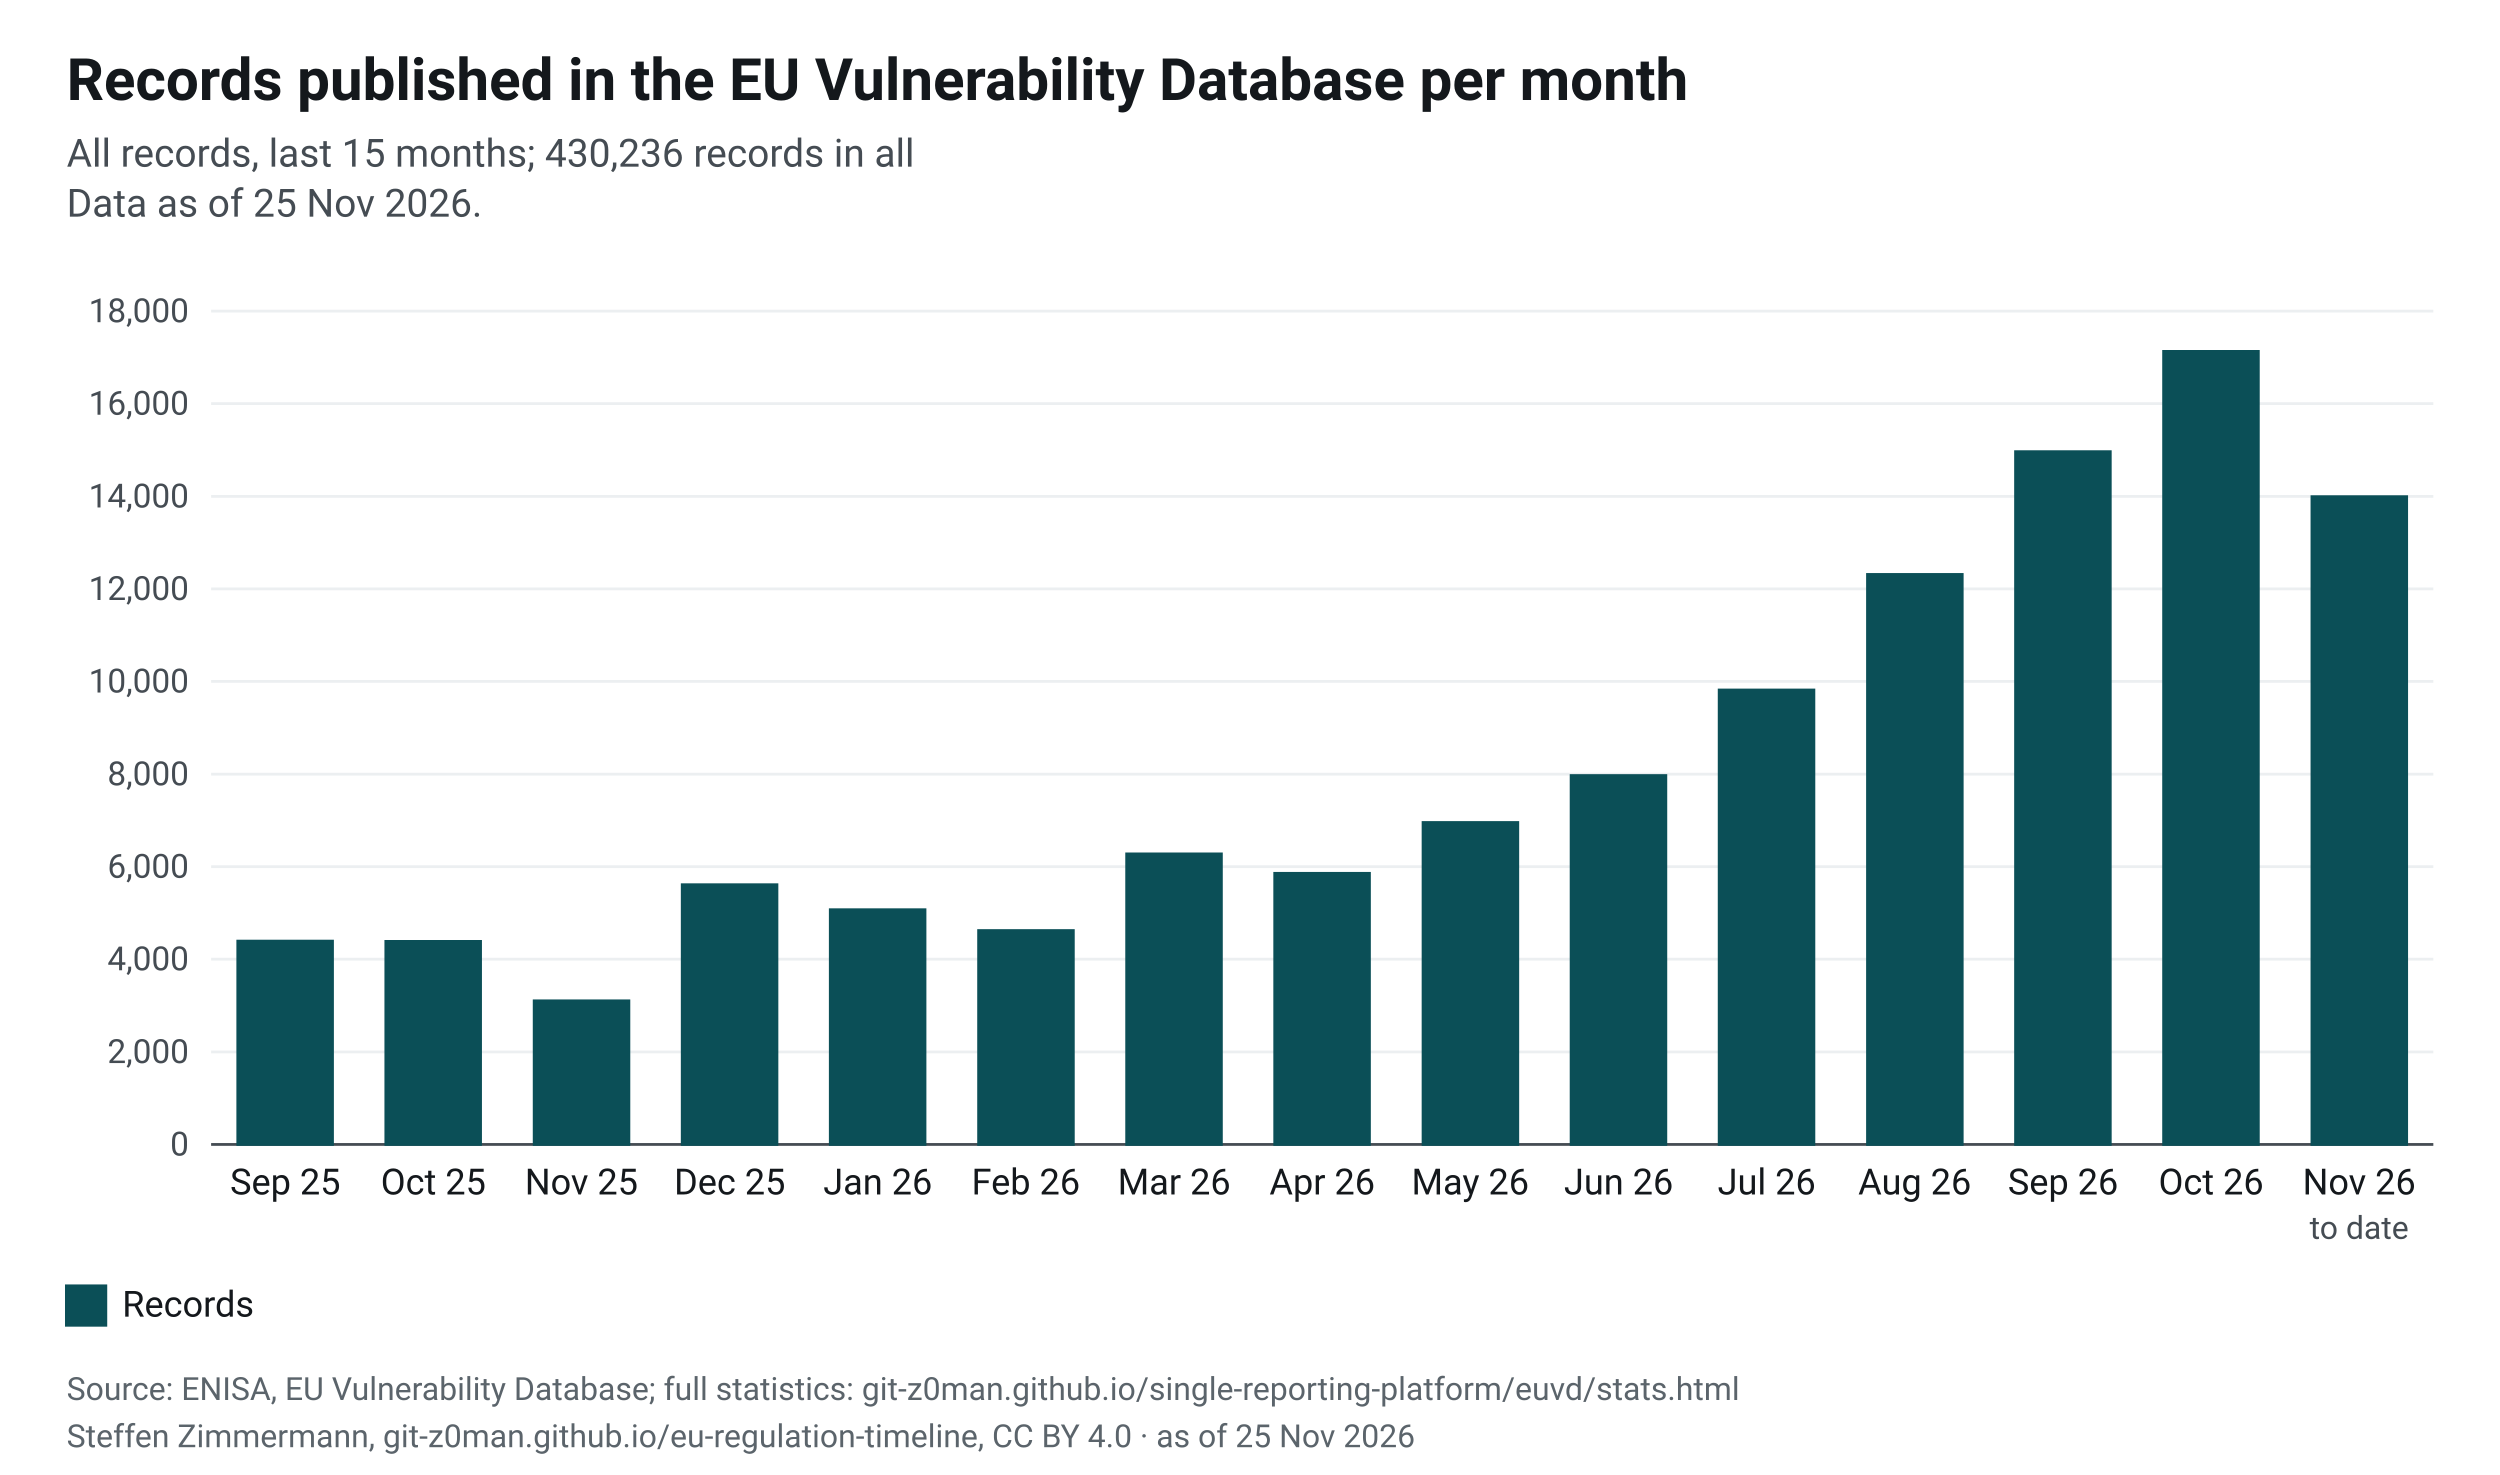
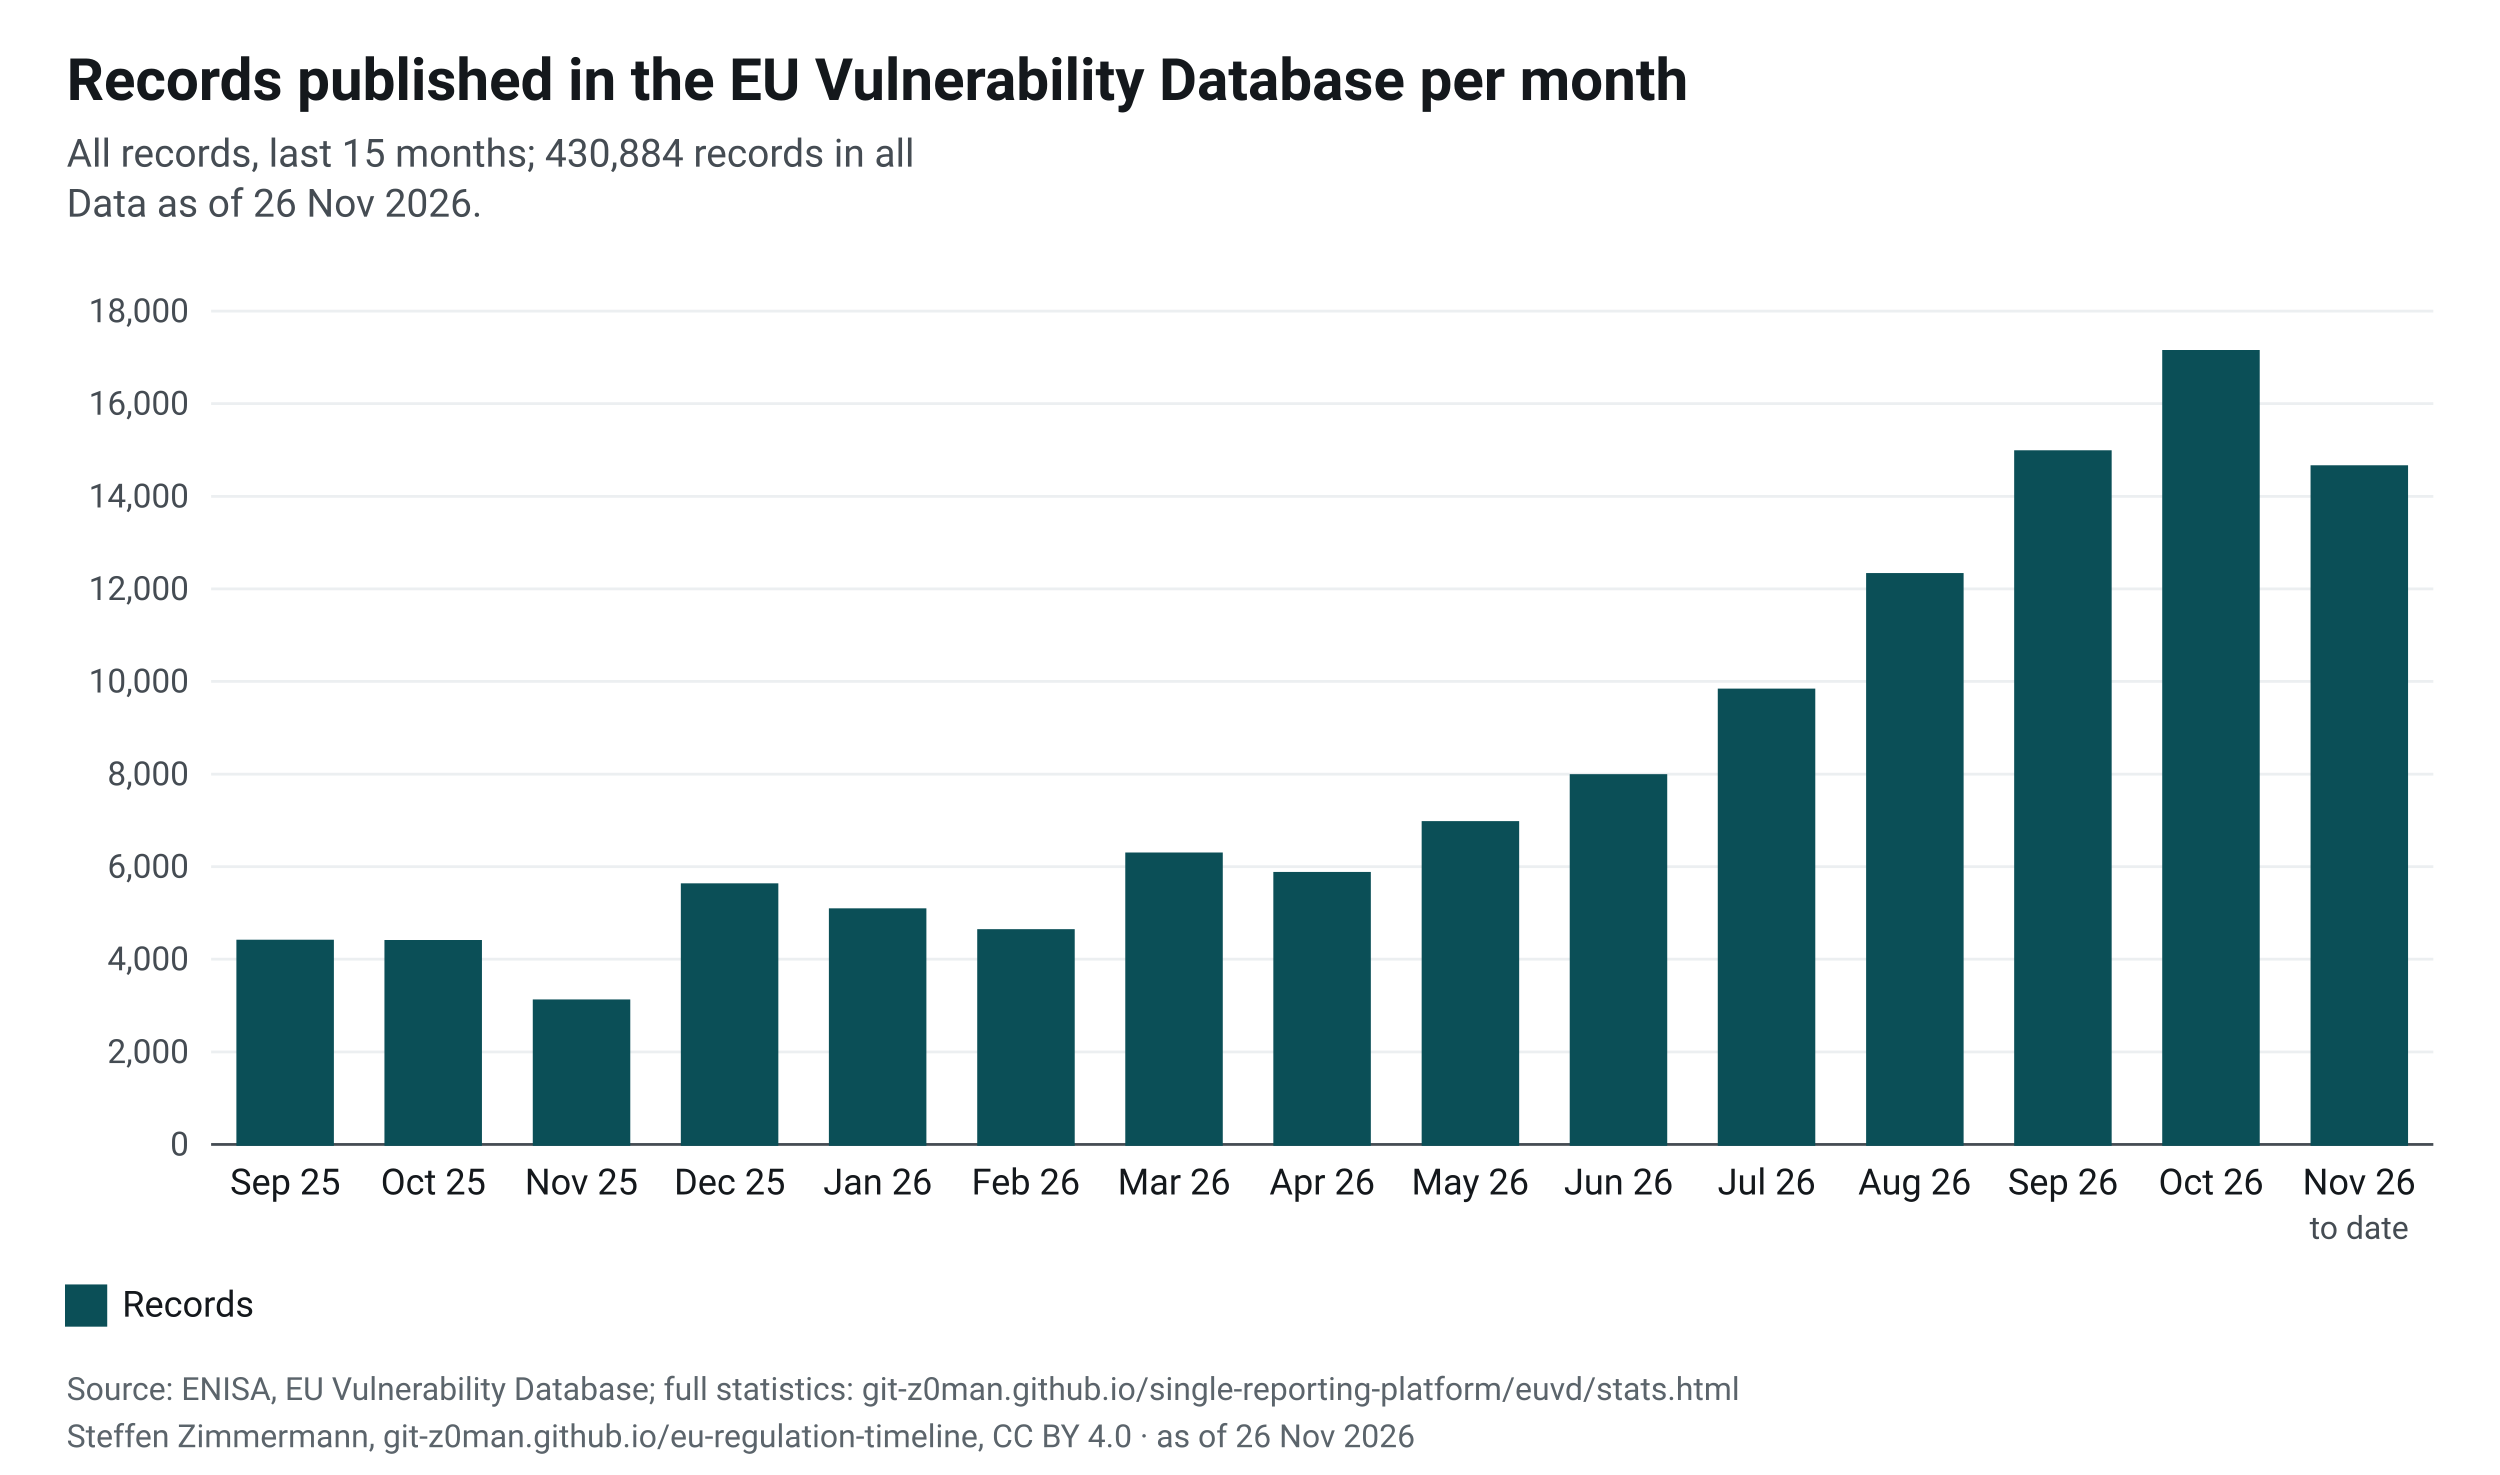
<svg xmlns="http://www.w3.org/2000/svg" width="900" height="531" viewBox="0 0 900 531" font-family="&quot;Source Sans 3&quot;, system-ui, -apple-system, Segoe UI, Roboto, Arial, sans-serif" font-size="13" role="img" aria-label="Records published in the EU Vulnerability Database per month">
  <rect width="900" height="531" fill="#fff" />
  <defs>
    <pattern id="plan" width="6" height="6" patternUnits="userSpaceOnUse" patternTransform="rotate(45)">
      <rect width="6" height="6" fill="#fff" />
      <line x1="0" y1="0" x2="0" y2="6" stroke="#cfe2e4" stroke-width="3" />
    </pattern>
  </defs>
  <text x="24" y="36" font-size="21" font-weight="700" fill="#14181c">Records published in the EU Vulnerability Database per month</text>
-   <text x="24" y="60" font-size="14" fill="#454c53">All records, last 15 months; 430,236 records in all</text>
-   <text x="24" y="78" font-size="14" fill="#454c53">Data as of 25 Nov 2026.</text>
+   <text x="24" y="60" font-size="14" fill="#454c53">All records, last 15 months; 430,884 records in all</text>
+   <text x="24" y="78" font-size="14" fill="#454c53">Data as of 26 Nov 2026.</text>
  <line x1="76" x2="876" y1="412.0" y2="412.0" stroke="#454c53" />
  <text x="68" y="416.0" text-anchor="end" font-size="12" fill="#454c53">0</text>
  <line x1="76" x2="876" y1="378.7" y2="378.7" stroke="#eceff1" />
  <text x="68" y="382.7" text-anchor="end" font-size="12" fill="#454c53">2,000</text>
  <line x1="76" x2="876" y1="345.3" y2="345.3" stroke="#eceff1" />
  <text x="68" y="349.3" text-anchor="end" font-size="12" fill="#454c53">4,000</text>
  <line x1="76" x2="876" y1="312.0" y2="312.0" stroke="#eceff1" />
  <text x="68" y="316.0" text-anchor="end" font-size="12" fill="#454c53">6,000</text>
  <line x1="76" x2="876" y1="278.7" y2="278.7" stroke="#eceff1" />
  <text x="68" y="282.7" text-anchor="end" font-size="12" fill="#454c53">8,000</text>
  <line x1="76" x2="876" y1="245.3" y2="245.3" stroke="#eceff1" />
  <text x="68" y="249.3" text-anchor="end" font-size="12" fill="#454c53">10,000</text>
  <line x1="76" x2="876" y1="212.0" y2="212.0" stroke="#eceff1" />
  <text x="68" y="216.0" text-anchor="end" font-size="12" fill="#454c53">12,000</text>
  <line x1="76" x2="876" y1="178.7" y2="178.7" stroke="#eceff1" />
  <text x="68" y="182.7" text-anchor="end" font-size="12" fill="#454c53">14,000</text>
  <line x1="76" x2="876" y1="145.3" y2="145.3" stroke="#eceff1" />
  <text x="68" y="149.3" text-anchor="end" font-size="12" fill="#454c53">16,000</text>
  <line x1="76" x2="876" y1="112.0" y2="112.0" stroke="#eceff1" />
  <text x="68" y="116.0" text-anchor="end" font-size="12" fill="#454c53">18,000</text>
  <rect x="85.6" y="338.8" width="34.1" height="73.2" fill="#0b4f57" stroke="#0b4f57" stroke-width="1" />
  <text x="102.7" y="430" text-anchor="middle" font-size="13" fill="#14181c">Sep 25</text>
  <rect x="138.9" y="338.9" width="34.1" height="73.1" fill="#0b4f57" stroke="#0b4f57" stroke-width="1" />
  <text x="156.0" y="430" text-anchor="middle" font-size="13" fill="#14181c">Oct 25</text>
  <rect x="192.3" y="360.3" width="34.1" height="51.7" fill="#0b4f57" stroke="#0b4f57" stroke-width="1" />
  <text x="209.3" y="430" text-anchor="middle" font-size="13" fill="#14181c">Nov 25</text>
  <rect x="245.6" y="318.5" width="34.1" height="93.5" fill="#0b4f57" stroke="#0b4f57" stroke-width="1" />
  <text x="262.7" y="430" text-anchor="middle" font-size="13" fill="#14181c">Dec 25</text>
  <rect x="298.9" y="327.5" width="34.1" height="84.5" fill="#0b4f57" stroke="#0b4f57" stroke-width="1" />
  <text x="316.0" y="430" text-anchor="middle" font-size="13" fill="#14181c">Jan 26</text>
  <rect x="352.3" y="335.0" width="34.1" height="77.0" fill="#0b4f57" stroke="#0b4f57" stroke-width="1" />
  <text x="369.3" y="430" text-anchor="middle" font-size="13" fill="#14181c">Feb 26</text>
  <rect x="405.6" y="307.4" width="34.1" height="104.6" fill="#0b4f57" stroke="#0b4f57" stroke-width="1" />
  <text x="422.7" y="430" text-anchor="middle" font-size="13" fill="#14181c">Mar 26</text>
  <rect x="458.9" y="314.4" width="34.1" height="97.6" fill="#0b4f57" stroke="#0b4f57" stroke-width="1" />
  <text x="476.0" y="430" text-anchor="middle" font-size="13" fill="#14181c">Apr 26</text>
  <rect x="512.3" y="296.1" width="34.1" height="115.9" fill="#0b4f57" stroke="#0b4f57" stroke-width="1" />
  <text x="529.3" y="430" text-anchor="middle" font-size="13" fill="#14181c">May 26</text>
  <rect x="565.6" y="279.2" width="34.1" height="132.8" fill="#0b4f57" stroke="#0b4f57" stroke-width="1" />
  <text x="582.7" y="430" text-anchor="middle" font-size="13" fill="#14181c">Jun 26</text>
  <rect x="618.9" y="248.4" width="34.1" height="163.6" fill="#0b4f57" stroke="#0b4f57" stroke-width="1" />
  <text x="636.0" y="430" text-anchor="middle" font-size="13" fill="#14181c">Jul 26</text>
  <rect x="672.3" y="206.8" width="34.1" height="205.2" fill="#0b4f57" stroke="#0b4f57" stroke-width="1" />
  <text x="689.3" y="430" text-anchor="middle" font-size="13" fill="#14181c">Aug 26</text>
  <rect x="725.6" y="162.6" width="34.1" height="249.4" fill="#0b4f57" stroke="#0b4f57" stroke-width="1" />
  <text x="742.7" y="430" text-anchor="middle" font-size="13" fill="#14181c">Sep 26</text>
  <rect x="778.9" y="126.5" width="34.1" height="285.5" fill="#0b4f57" stroke="#0b4f57" stroke-width="1" />
  <text x="796.0" y="430" text-anchor="middle" font-size="13" fill="#14181c">Oct 26</text>
-   <rect x="832.3" y="178.8" width="34.1" height="233.2" fill="#0b4f57" stroke="#0b4f57" stroke-width="1" />
+   <rect x="832.3" y="168.0" width="34.1" height="244.0" fill="#0b4f57" stroke="#0b4f57" stroke-width="1" />
  <text x="849.3" y="430" text-anchor="middle" font-size="13" fill="#14181c">Nov 26</text>
  <text x="849.3" y="446" text-anchor="middle" font-size="11.5" fill="#454c53">to date</text>
  <rect x="24" y="463" width="14" height="14" fill="#0b4f57" stroke="#0b4f57" stroke-width="1.2" />
  <text x="44" y="474" font-size="13" fill="#14181c">Records</text>
  <text x="24" y="504" font-size="11.5" fill="#5b646b">Source: ENISA, EU Vulnerability Database; full statistics: git-z0man.github.io/single-reporting-platform/euvd/stats.html</text>
-   <text x="24" y="521" font-size="11.5" fill="#5b646b">Steffen Zimmermann, git-z0man.github.io/eu-regulation-timeline, CC BY 4.0 · as of 25 Nov 2026</text>
+   <text x="24" y="521" font-size="11.5" fill="#5b646b">Steffen Zimmermann, git-z0man.github.io/eu-regulation-timeline, CC BY 4.0 · as of 26 Nov 2026</text>
</svg>
